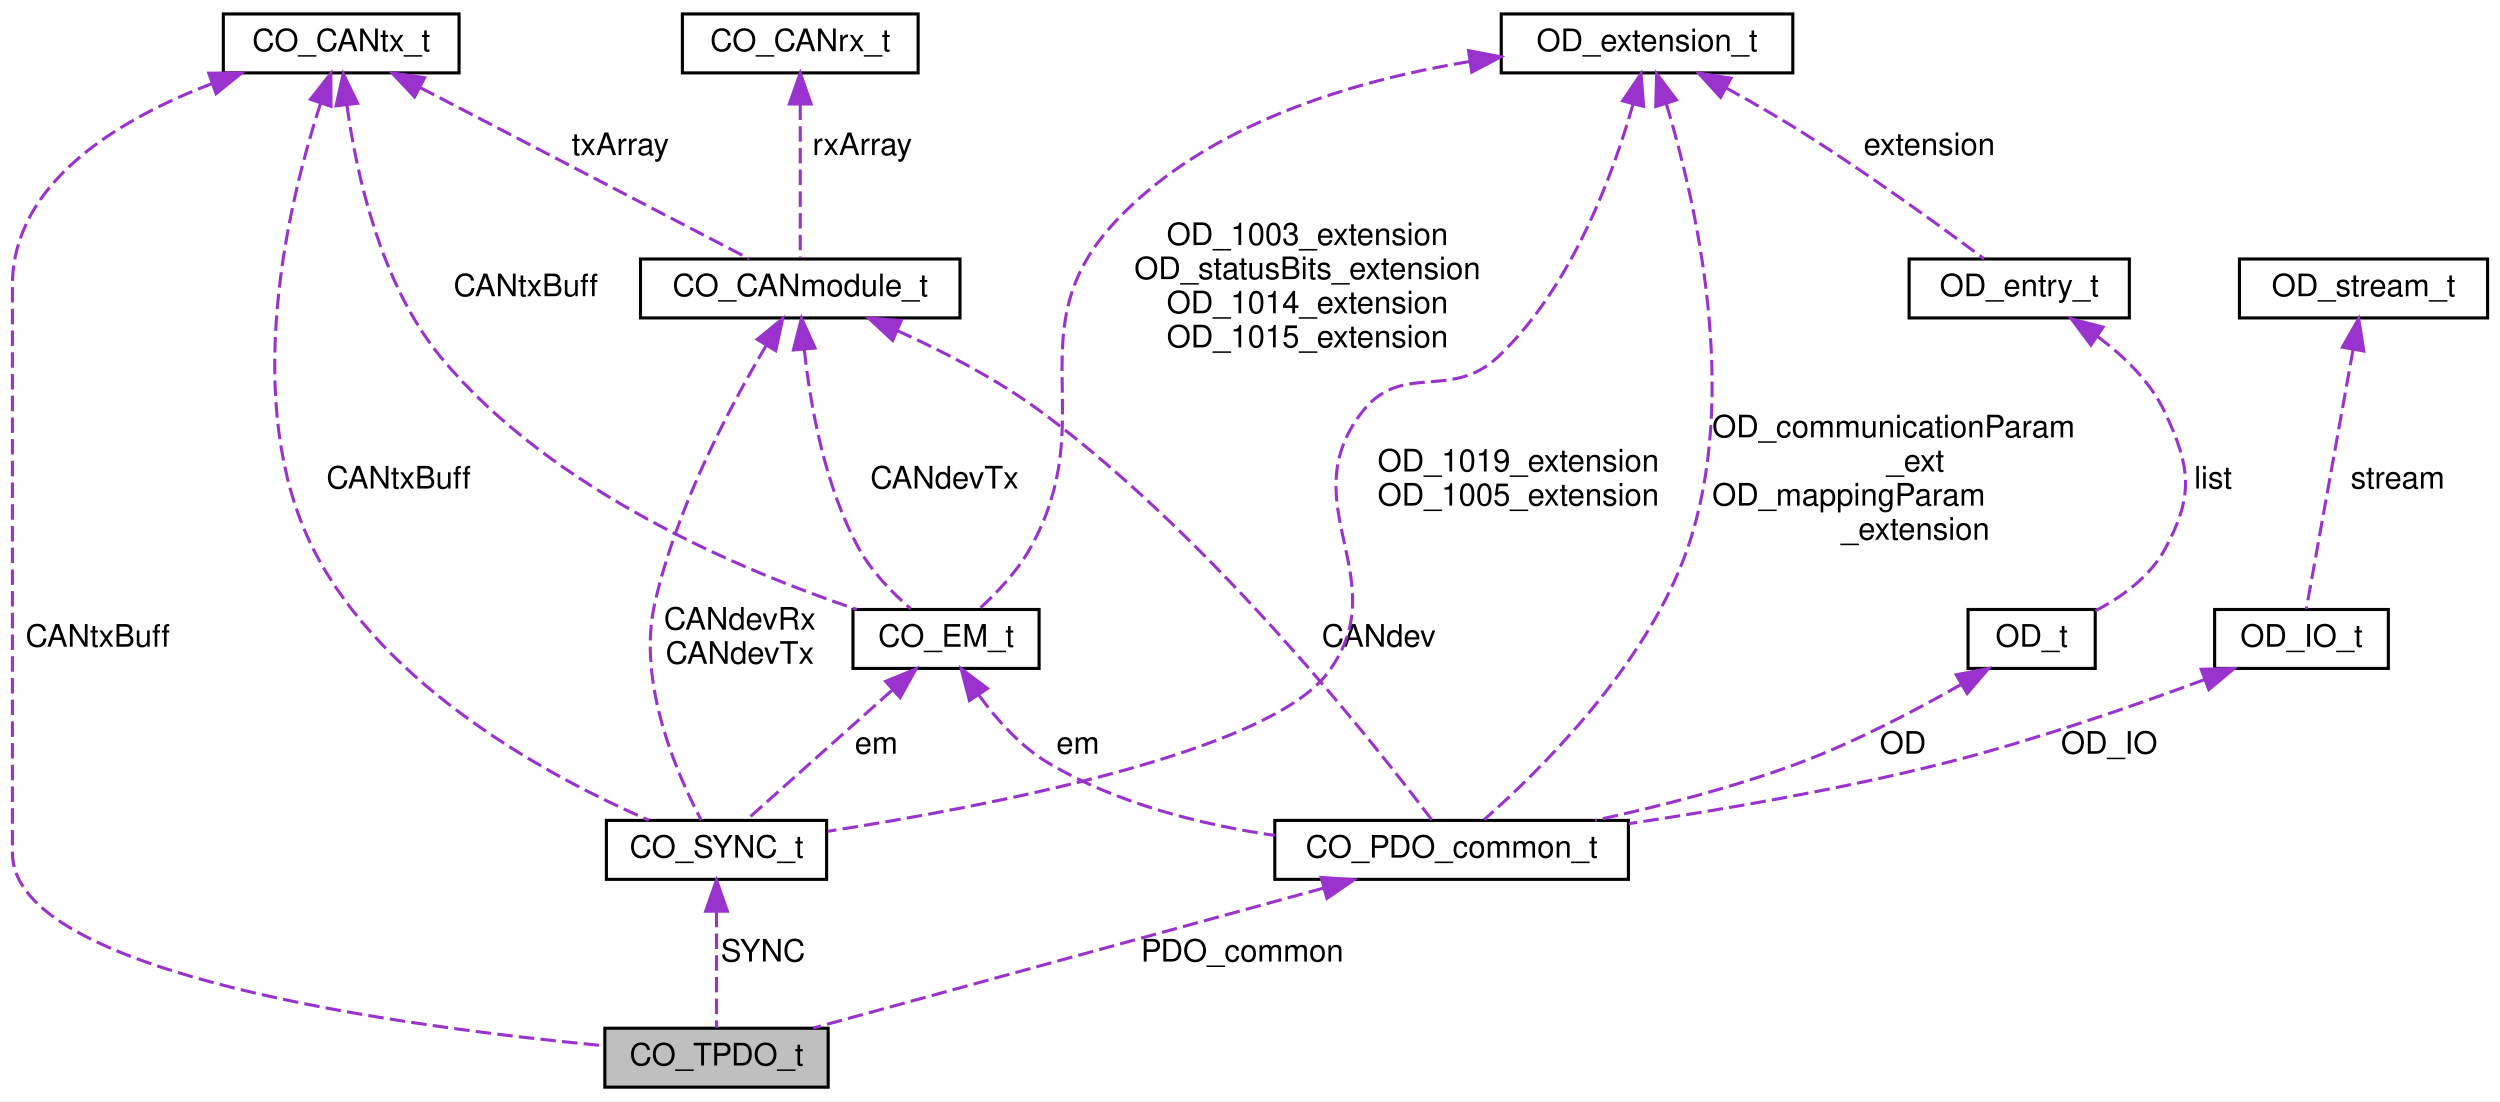
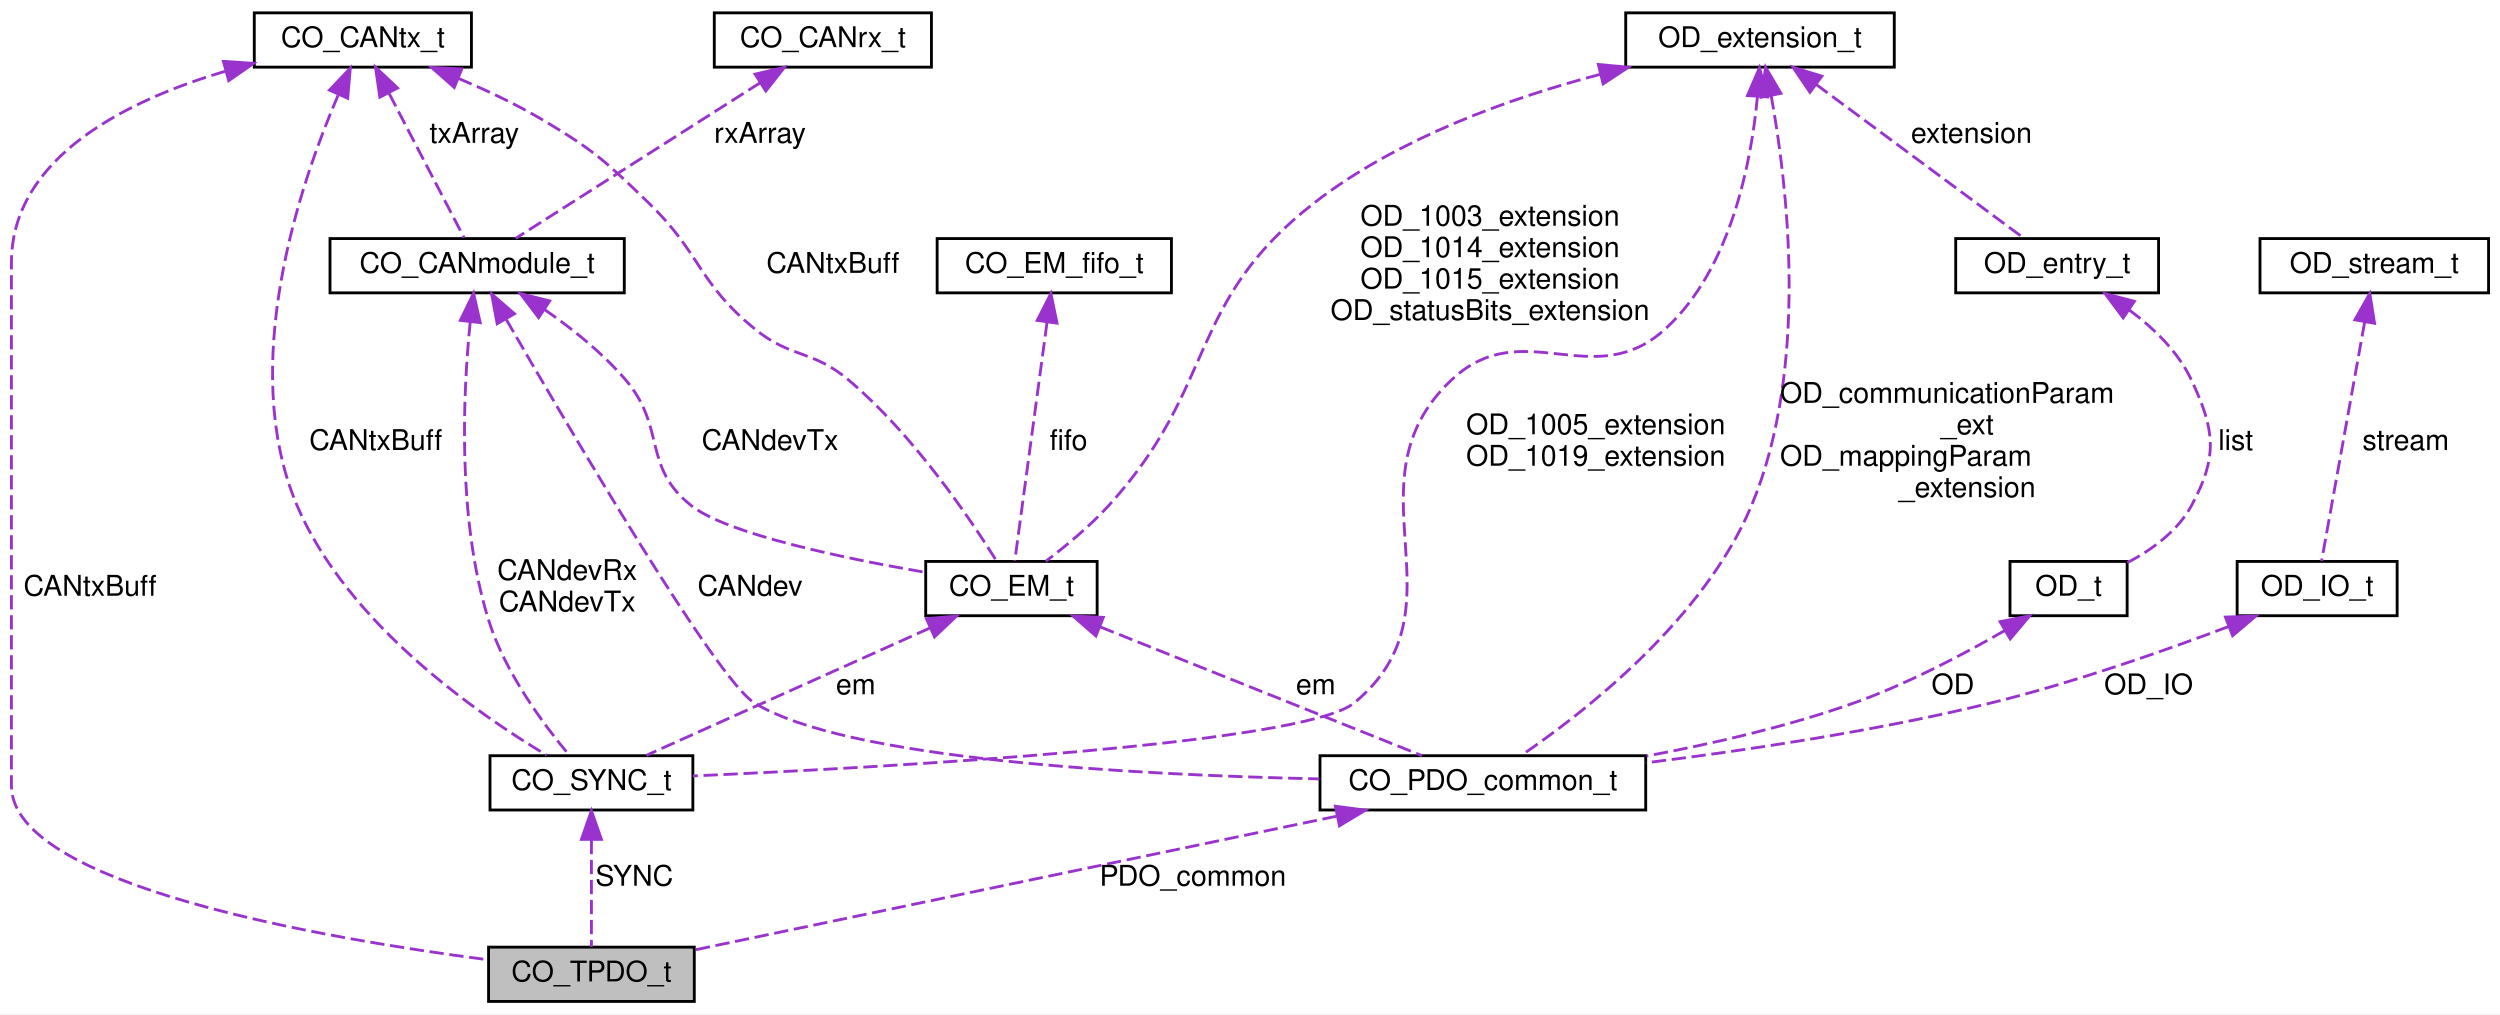
- <svg xmlns="http://www.w3.org/2000/svg" xmlns:xlink="http://www.w3.org/1999/xlink" width="806pt" height="355pt" viewBox="0.00 0.00 806.00 355.00">
+ <svg xmlns="http://www.w3.org/2000/svg" xmlns:xlink="http://www.w3.org/1999/xlink" width="875pt" height="355pt" viewBox="0.00 0.00 875.00 355.00">
  <g id="graph0" class="graph" transform="scale(1 1) rotate(0) translate(4 351)">
-     <polygon fill="white" stroke="transparent" points="-4,4 -4,-351 802,-351 802,4 -4,4" />
+     <polygon fill="white" stroke="transparent" points="-4,4 -4,-351 871,-351 871,4 -4,4" />
    <g id="node1" class="node">
      <g id="a_node1">
        <a xlink:title="TPDO object.">
-           <polygon fill="#bfbfbf" stroke="black" points="191,-0.5 191,-19.5 263,-19.5 263,-0.5 191,-0.5" />
-           <text text-anchor="middle" x="227" y="-7.5" font-family="Helvetica,sans-Serif" font-size="10.00">CO_TPDO_t</text>
+           <polygon fill="#bfbfbf" stroke="black" points="167,-0.5 167,-19.5 239,-19.5 239,-0.5 167,-0.5" />
+           <text text-anchor="middle" x="203" y="-7.5" font-family="Helvetica,sans-Serif" font-size="10.00">CO_TPDO_t</text>
        </a>
      </g>
    </g>
    <g id="node2" class="node">
      <g id="a_node2">
        <a xlink:href="structCO__SYNC__t.html" target="_top" xlink:title="SYNC producer and consumer object.">
-           <polygon fill="white" stroke="black" points="191.5,-67.5 191.5,-86.5 262.5,-86.5 262.5,-67.5 191.5,-67.5" />
-           <text text-anchor="middle" x="227" y="-74.5" font-family="Helvetica,sans-Serif" font-size="10.00">CO_SYNC_t</text>
+           <polygon fill="white" stroke="black" points="167.5,-67.5 167.5,-86.5 238.5,-86.5 238.5,-67.5 167.5,-67.5" />
+           <text text-anchor="middle" x="203" y="-74.5" font-family="Helvetica,sans-Serif" font-size="10.00">CO_SYNC_t</text>
        </a>
      </g>
    </g>
    <g id="edge1" class="edge">
-       <path fill="none" stroke="#9a32cd" stroke-dasharray="5,2" d="M227,-57.04C227,-44.67 227,-29.12 227,-19.63" />
-       <polygon fill="#9a32cd" stroke="#9a32cd" points="223.5,-57.23 227,-67.23 230.5,-57.23 223.5,-57.23" />
-       <text text-anchor="middle" x="242" y="-41" font-family="Helvetica,sans-Serif" font-size="10.00"> SYNC</text>
+       <path fill="none" stroke="#9a32cd" stroke-dasharray="5,2" d="M203,-57.04C203,-44.67 203,-29.12 203,-19.63" />
+       <polygon fill="#9a32cd" stroke="#9a32cd" points="199.5,-57.23 203,-67.23 206.5,-57.23 199.5,-57.23" />
+       <text text-anchor="middle" x="218" y="-41" font-family="Helvetica,sans-Serif" font-size="10.00"> SYNC</text>
    </g>
    <g id="node3" class="node">
      <g id="a_node3">
        <a xlink:href="structCO__EM__t.html" target="_top" xlink:title="Emergency object.">
-           <polygon fill="white" stroke="black" points="271,-135.5 271,-154.5 331,-154.5 331,-135.5 271,-135.5" />
-           <text text-anchor="middle" x="301" y="-142.5" font-family="Helvetica,sans-Serif" font-size="10.00">CO_EM_t</text>
+           <polygon fill="white" stroke="black" points="320,-135.5 320,-154.5 380,-154.5 380,-135.5 320,-135.5" />
+           <text text-anchor="middle" x="350" y="-142.5" font-family="Helvetica,sans-Serif" font-size="10.00">CO_EM_t</text>
        </a>
      </g>
    </g>
    <g id="edge2" class="edge">
-       <path fill="none" stroke="#9a32cd" stroke-dasharray="5,2" d="M283.52,-128.41C268.99,-115.45 248.81,-97.46 236.91,-86.84" />
-       <polygon fill="#9a32cd" stroke="#9a32cd" points="281.53,-131.33 291.33,-135.37 286.19,-126.1 281.53,-131.33" />
-       <text text-anchor="middle" x="278.5" y="-108" font-family="Helvetica,sans-Serif" font-size="10.00"> em</text>
+       <path fill="none" stroke="#9a32cd" stroke-dasharray="5,2" d="M321.5,-131.21C292.25,-118.07 247.54,-98 222.22,-86.63" />
+       <polygon fill="#9a32cd" stroke="#9a32cd" points="320.23,-134.47 330.78,-135.37 323.09,-128.08 320.23,-134.47" />
+       <text text-anchor="middle" x="295.5" y="-108" font-family="Helvetica,sans-Serif" font-size="10.00"> em</text>
+     </g>
+     <g id="node9" class="node">
+       <g id="a_node9">
+         <a xlink:href="structCO__PDO__common__t.html" target="_top" xlink:title="PDO object, common properties.">
+           <polygon fill="white" stroke="black" points="458,-67.5 458,-86.5 572,-86.5 572,-67.5 458,-67.5" />
+           <text text-anchor="middle" x="515" y="-74.5" font-family="Helvetica,sans-Serif" font-size="10.00">CO_PDO_common_t</text>
+         </a>
+       </g>
+     </g>
+     <g id="edge14" class="edge">
+       <path fill="none" stroke="#9a32cd" stroke-dasharray="5,2" d="M381.16,-131.54C414.07,-118.37 465.08,-97.97 493.69,-86.53" />
+       <polygon fill="#9a32cd" stroke="#9a32cd" points="379.56,-128.41 371.57,-135.37 382.16,-134.91 379.56,-128.41" />
+       <text text-anchor="middle" x="456.5" y="-108" font-family="Helvetica,sans-Serif" font-size="10.00"> em</text>
+     </g>
+     <g id="node4" class="node">
+       <g id="a_node4">
+         <a xlink:href="structCO__EM__fifo__t.html" target="_top" xlink:title="Fifo buffer for emergency producer and error history.">
+           <polygon fill="white" stroke="black" points="324,-248.5 324,-267.5 406,-267.5 406,-248.5 324,-248.5" />
+           <text text-anchor="middle" x="365" y="-255.5" font-family="Helvetica,sans-Serif" font-size="10.00">CO_EM_fifo_t</text>
+         </a>
+       </g>
+     </g>
+     <g id="edge3" class="edge">
+       <path fill="none" stroke="#9a32cd" stroke-dasharray="5,2" d="M362.46,-238.18C359.17,-213.87 353.59,-172.55 351.17,-154.67" />
+       <polygon fill="#9a32cd" stroke="#9a32cd" points="359.02,-238.85 363.82,-248.29 365.95,-237.91 359.02,-238.85" />
+       <text text-anchor="middle" x="370" y="-193.5" font-family="Helvetica,sans-Serif" font-size="10.00"> fifo</text>
+     </g>
+     <g id="node5" class="node">
+       <g id="a_node5">
+         <a xlink:href="structCO__CANtx__t.html" target="_top" xlink:title="Configuration object for CAN transmit message for specific CANopenNode Object.">
+           <polygon fill="white" stroke="black" points="85,-327.5 85,-346.5 161,-346.5 161,-327.5 85,-327.5" />
+           <text text-anchor="middle" x="123" y="-334.5" font-family="Helvetica,sans-Serif" font-size="10.00">CO_CANtx_t</text>
+         </a>
+       </g>
+     </g>
+     <g id="edge12" class="edge">
+       <path fill="none" stroke="#9a32cd" stroke-dasharray="5,2" d="M74.76,-326.05C40.3,-315.8 0,-295.92 0,-259 0,-259 0,-259 0,-76 0,-41.4 108.32,-22.67 166.71,-15.08" />
+       <polygon fill="#9a32cd" stroke="#9a32cd" points="74.19,-329.52 84.76,-328.82 76.05,-322.78 74.19,-329.52" />
+       <text text-anchor="middle" x="27.5" y="-142.5" font-family="Helvetica,sans-Serif" font-size="10.00"> CANtxBuff</text>
+     </g>
+     <g id="edge10" class="edge">
+       <path fill="none" stroke="#9a32cd" stroke-dasharray="5,2" d="M114.33,-317.66C101.02,-286.75 79.16,-222.85 100,-174 117.65,-132.63 163.14,-101.14 187.33,-86.69" />
+       <polygon fill="#9a32cd" stroke="#9a32cd" points="111.31,-319.46 118.6,-327.15 117.69,-316.59 111.31,-319.46" />
+       <text text-anchor="middle" x="127.5" y="-193.5" font-family="Helvetica,sans-Serif" font-size="10.00"> CANtxBuff</text>
+     </g>
+     <g id="edge4" class="edge">
+       <path fill="none" stroke="#9a32cd" stroke-dasharray="5,2" d="M156.49,-323.55C166.26,-319.42 176.79,-314.46 186,-309 203.98,-298.35 207.97,-294.52 223,-280 241.38,-262.25 240.22,-252.17 260,-236 272.93,-225.42 280.22,-228.77 293,-218 315.68,-198.89 335.49,-169.54 344.63,-154.92" />
+       <polygon fill="#9a32cd" stroke="#9a32cd" points="154.99,-320.38 147.05,-327.4 157.63,-326.87 154.99,-320.38" />
+       <text text-anchor="middle" x="287.5" y="-255.5" font-family="Helvetica,sans-Serif" font-size="10.00"> CANtxBuff</text>
+     </g>
+     <g id="node6" class="node">
+       <g id="a_node6">
+         <a xlink:href="structCO__CANmodule__t.html" target="_top" xlink:title="Complete CAN module object.">
+           <polygon fill="white" stroke="black" points="111.5,-248.5 111.5,-267.5 214.5,-267.5 214.5,-248.5 111.5,-248.5" />
+           <text text-anchor="middle" x="163" y="-255.5" font-family="Helvetica,sans-Serif" font-size="10.00">CO_CANmodule_t</text>
+         </a>
+       </g>
+     </g>
+     <g id="edge6" class="edge">
+       <path fill="none" stroke="#9a32cd" stroke-dasharray="5,2" d="M132.23,-318.22C140.43,-302.44 152.07,-280.04 158.42,-267.81" />
+       <polygon fill="#9a32cd" stroke="#9a32cd" points="128.94,-316.98 127.43,-327.47 135.15,-320.2 128.94,-316.98" />
+       <text text-anchor="middle" x="162" y="-301" font-family="Helvetica,sans-Serif" font-size="10.00"> txArray</text>
+     </g>
+     <g id="edge9" class="edge">
+       <path fill="none" stroke="#9a32cd" stroke-dasharray="5,2" d="M160.58,-238.31C158.08,-213.76 155.92,-169.57 167,-134 172.77,-115.46 186.47,-97.14 195.21,-86.73" />
+       <polygon fill="#9a32cd" stroke="#9a32cd" points="157.12,-238.86 161.75,-248.39 164.08,-238.06 157.12,-238.86" />
+       <text text-anchor="middle" x="194.5" y="-148" font-family="Helvetica,sans-Serif" font-size="10.00"> CANdevRx</text>
+       <text text-anchor="middle" x="194.5" y="-137" font-family="Helvetica,sans-Serif" font-size="10.00">CANdevTx</text>
+     </g>
+     <g id="edge5" class="edge">
+       <path fill="none" stroke="#9a32cd" stroke-dasharray="5,2" d="M186.54,-242.69C196.18,-236.03 206.94,-227.48 215,-218 229.29,-201.19 220.66,-187.65 238,-174 250.6,-164.08 291.2,-155.62 319.88,-150.67" />
+       <polygon fill="#9a32cd" stroke="#9a32cd" points="184.53,-239.82 178.11,-248.25 188.38,-245.66 184.53,-239.82" />
+       <text text-anchor="middle" x="265.5" y="-193.5" font-family="Helvetica,sans-Serif" font-size="10.00"> CANdevTx</text>
+     </g>
+     <g id="edge17" class="edge">
+       <path fill="none" stroke="#9a32cd" stroke-dasharray="5,2" d="M173.25,-239.08C195.39,-200.67 246.74,-113.2 260,-105 291.99,-85.2 392.87,-79.78 457.75,-78.38" />
+       <polygon fill="#9a32cd" stroke="#9a32cd" points="170.01,-237.7 168.06,-248.11 176.08,-241.19 170.01,-237.7" />
+       <text text-anchor="middle" x="258.5" y="-142.5" font-family="Helvetica,sans-Serif" font-size="10.00"> CANdev</text>
+     </g>
+     <g id="node7" class="node">
+       <g id="a_node7">
+         <a xlink:href="structCO__CANrx__t.html" target="_top" xlink:title="Configuration object for CAN received message for specific CANopenNode Object.">
+           <polygon fill="white" stroke="black" points="246,-327.5 246,-346.5 322,-346.5 322,-327.5 246,-327.5" />
+           <text text-anchor="middle" x="284" y="-334.5" font-family="Helvetica,sans-Serif" font-size="10.00">CO_CANrx_t</text>
+         </a>
+       </g>
+     </g>
+     <g id="edge7" class="edge">
+       <path fill="none" stroke="#9a32cd" stroke-dasharray="5,2" d="M262.15,-322.09C237.22,-306.23 197.22,-280.78 176.47,-267.57" />
+       <polygon fill="#9a32cd" stroke="#9a32cd" points="260.27,-325.05 270.59,-327.47 264.03,-319.14 260.27,-325.05" />
+       <text text-anchor="middle" x="262" y="-301" font-family="Helvetica,sans-Serif" font-size="10.00"> rxArray</text>
    </g>
    <g id="node8" class="node">
      <g id="a_node8">
-         <a xlink:href="structCO__PDO__common__t.html" target="_top" xlink:title="PDO object, common properties.">
-           <polygon fill="white" stroke="black" points="407,-67.5 407,-86.5 521,-86.5 521,-67.5 407,-67.5" />
-           <text text-anchor="middle" x="464" y="-74.5" font-family="Helvetica,sans-Serif" font-size="10.00">CO_PDO_common_t</text>
-         </a>
-       </g>
+         <a xlink:href="structOD__extension__t.html" target="_top" xlink:title="Extension of OD object, which can optionally be specified by application in initialization phase with...">
+           <polygon fill="white" stroke="black" points="565,-327.5 565,-346.5 659,-346.5 659,-327.5 565,-327.5" />
+           <text text-anchor="middle" x="612" y="-334.5" font-family="Helvetica,sans-Serif" font-size="10.00">OD_extension_t</text>
+         </a>
+       </g>
+     </g>
+     <g id="edge11" class="edge">
+       <path fill="none" stroke="#9a32cd" stroke-dasharray="5,2" d="M611.11,-317.29C609.01,-294.72 602.02,-257.18 579,-236 553.77,-212.79 528.92,-241.54 504,-218 465.88,-181.98 510.46,-138.37 470,-105 452.5,-90.57 307.11,-82.47 238.53,-79.42" />
+       <polygon fill="#9a32cd" stroke="#9a32cd" points="607.62,-317.56 611.82,-327.29 614.61,-317.07 607.62,-317.56" />
+       <text text-anchor="middle" x="554.5" y="-199" font-family="Helvetica,sans-Serif" font-size="10.00"> OD_1005_extension</text>
+       <text text-anchor="middle" x="554.5" y="-188" font-family="Helvetica,sans-Serif" font-size="10.00">OD_1019_extension</text>
+     </g>
+     <g id="edge8" class="edge">
+       <path fill="none" stroke="#9a32cd" stroke-dasharray="5,2" d="M555.93,-324.95C524.19,-316.59 485.14,-302.59 456,-280 410.99,-245.11 422.37,-216.08 384,-174 377.41,-166.77 368.91,-159.77 362.05,-154.58" />
+       <polygon fill="#9a32cd" stroke="#9a32cd" points="555.41,-328.43 565.96,-327.47 557.11,-321.64 555.41,-328.43" />
+       <text text-anchor="middle" x="517.5" y="-272" font-family="Helvetica,sans-Serif" font-size="10.00"> OD_1003_extension</text>
+       <text text-anchor="middle" x="517.5" y="-261" font-family="Helvetica,sans-Serif" font-size="10.00">OD_1014_extension</text>
+       <text text-anchor="middle" x="517.5" y="-250" font-family="Helvetica,sans-Serif" font-size="10.00">OD_1015_extension</text>
+       <text text-anchor="middle" x="517.5" y="-239" font-family="Helvetica,sans-Serif" font-size="10.00">OD_statusBits_extension</text>
+     </g>
+     <g id="edge21" class="edge">
+       <path fill="none" stroke="#9a32cd" stroke-dasharray="5,2" d="M615.89,-317.63C621.55,-286.62 629.33,-222.53 609,-174 592.24,-133.98 550.21,-101.44 528.48,-86.63" />
+       <polygon fill="#9a32cd" stroke="#9a32cd" points="612.45,-316.98 613.96,-327.47 619.32,-318.33 612.45,-316.98" />
+       <text text-anchor="start" x="619" y="-210" font-family="Helvetica,sans-Serif" font-size="10.00"> OD_communicationParam</text>
+       <text text-anchor="middle" x="684.5" y="-199" font-family="Helvetica,sans-Serif" font-size="10.00">_ext</text>
+       <text text-anchor="start" x="619" y="-188" font-family="Helvetica,sans-Serif" font-size="10.00">OD_mappingParam</text>
+       <text text-anchor="middle" x="684.5" y="-177" font-family="Helvetica,sans-Serif" font-size="10.00">_extension</text>
+     </g>
+     <g id="node13" class="node">
+       <g id="a_node13">
+         <a xlink:href="structOD__entry__t.html" target="_top" xlink:title="Object Dictionary entry for one OD object.">
+           <polygon fill="white" stroke="black" points="680.5,-248.5 680.5,-267.5 751.5,-267.5 751.5,-248.5 680.5,-248.5" />
+           <text text-anchor="middle" x="716" y="-255.5" font-family="Helvetica,sans-Serif" font-size="10.00">OD_entry_t</text>
+         </a>
+       </g>
+     </g>
+     <g id="edge20" class="edge">
+       <path fill="none" stroke="#9a32cd" stroke-dasharray="5,2" d="M631.63,-321.46C653.11,-305.56 686.82,-280.6 704.42,-267.57" />
+       <polygon fill="#9a32cd" stroke="#9a32cd" points="629.48,-318.7 623.53,-327.47 633.65,-324.33 629.48,-318.7" />
+       <text text-anchor="middle" x="686" y="-301" font-family="Helvetica,sans-Serif" font-size="10.00"> extension</text>
    </g>
    <g id="edge13" class="edge">
-       <path fill="none" stroke="#9a32cd" stroke-dasharray="5,2" d="M311.61,-126.86C317.31,-119.04 325.01,-110.35 334,-105 355.89,-91.98 383.1,-85.17 406.97,-81.63" />
-       <polygon fill="#9a32cd" stroke="#9a32cd" points="308.55,-125.14 305.88,-135.39 314.36,-129.04 308.55,-125.14" />
-       <text text-anchor="middle" x="343.5" y="-108" font-family="Helvetica,sans-Serif" font-size="10.00"> em</text>
-     </g>
-     <g id="node4" class="node">
-       <g id="a_node4">
-         <a xlink:href="structCO__CANtx__t.html" target="_top" xlink:title="Configuration object for CAN transmit message for specific CANopenNode Object.">
-           <polygon fill="white" stroke="black" points="68,-327.5 68,-346.5 144,-346.5 144,-327.5 68,-327.5" />
-           <text text-anchor="middle" x="106" y="-334.5" font-family="Helvetica,sans-Serif" font-size="10.00">CO_CANtx_t</text>
-         </a>
-       </g>
-     </g>
-     <g id="edge11" class="edge">
-       <path fill="none" stroke="#9a32cd" stroke-dasharray="5,2" d="M64.49,-324.11C34.78,-312.76 0,-292.35 0,-259 0,-259 0,-259 0,-76 0,-36.8 126.69,-19.89 190.78,-13.85" />
-       <polygon fill="#9a32cd" stroke="#9a32cd" points="63.31,-327.41 73.91,-327.48 65.67,-320.81 63.31,-327.41" />
-       <text text-anchor="middle" x="27.5" y="-142.5" font-family="Helvetica,sans-Serif" font-size="10.00"> CANtxBuff</text>
-     </g>
-     <g id="edge9" class="edge">
-       <path fill="none" stroke="#9a32cd" stroke-dasharray="5,2" d="M99.36,-317.71C89.15,-286.38 73.16,-221.24 97,-174 119.69,-129.04 174.47,-99.93 205.19,-86.55" />
-       <polygon fill="#9a32cd" stroke="#9a32cd" points="96.09,-318.98 102.65,-327.3 102.71,-316.71 96.09,-318.98" />
-       <text text-anchor="middle" x="124.5" y="-193.5" font-family="Helvetica,sans-Serif" font-size="10.00"> CANtxBuff</text>
-     </g>
-     <g id="edge3" class="edge">
-       <path fill="none" stroke="#9a32cd" stroke-dasharray="5,2" d="M107.86,-317C110.86,-295.26 118.57,-259.63 138,-236 173.61,-192.67 235.82,-166.74 272.22,-154.52" />
-       <polygon fill="#9a32cd" stroke="#9a32cd" points="104.35,-316.88 106.65,-327.22 111.3,-317.7 104.35,-316.88" />
-       <text text-anchor="middle" x="165.5" y="-255.5" font-family="Helvetica,sans-Serif" font-size="10.00"> CANtxBuff</text>
-     </g>
-     <g id="node5" class="node">
-       <g id="a_node5">
-         <a xlink:href="structCO__CANmodule__t.html" target="_top" xlink:title="Complete CAN module object.">
-           <polygon fill="white" stroke="black" points="202.5,-248.5 202.5,-267.5 305.5,-267.5 305.5,-248.5 202.5,-248.5" />
-           <text text-anchor="middle" x="254" y="-255.5" font-family="Helvetica,sans-Serif" font-size="10.00">CO_CANmodule_t</text>
-         </a>
-       </g>
-     </g>
-     <g id="edge5" class="edge">
-       <path fill="none" stroke="#9a32cd" stroke-dasharray="5,2" d="M131.53,-322.72C161.93,-306.9 211.81,-280.95 237.52,-267.57" />
-       <polygon fill="#9a32cd" stroke="#9a32cd" points="129.66,-319.75 122.4,-327.47 132.89,-325.95 129.66,-319.75" />
-       <text text-anchor="middle" x="196" y="-301" font-family="Helvetica,sans-Serif" font-size="10.00"> txArray</text>
-     </g>
-     <g id="edge8" class="edge">
-       <path fill="none" stroke="#9a32cd" stroke-dasharray="5,2" d="M243.04,-239.64C231.45,-220.15 213.9,-187.18 207,-156 201.38,-130.61 214.49,-100.94 222.07,-86.61" />
-       <polygon fill="#9a32cd" stroke="#9a32cd" points="240.13,-241.58 248.33,-248.28 246.1,-237.92 240.13,-241.58" />
-       <text text-anchor="middle" x="234.5" y="-148" font-family="Helvetica,sans-Serif" font-size="10.00"> CANdevRx</text>
-       <text text-anchor="middle" x="234.5" y="-137" font-family="Helvetica,sans-Serif" font-size="10.00">CANdevTx</text>
-     </g>
-     <g id="edge4" class="edge">
-       <path fill="none" stroke="#9a32cd" stroke-dasharray="5,2" d="M255.3,-238.37C257.18,-220.82 261.79,-194.27 273,-174 277.13,-166.54 283.82,-159.74 289.63,-154.71" />
-       <polygon fill="#9a32cd" stroke="#9a32cd" points="251.8,-238.17 254.41,-248.44 258.77,-238.79 251.8,-238.17" />
-       <text text-anchor="middle" x="300.5" y="-193.5" font-family="Helvetica,sans-Serif" font-size="10.00"> CANdevTx</text>
+       <path fill="none" stroke="#9a32cd" stroke-dasharray="5,2" d="M463.75,-65.32C400.56,-52.16 294.76,-30.12 239.35,-18.57" />
+       <polygon fill="#9a32cd" stroke="#9a32cd" points="463.39,-68.82 473.89,-67.44 464.81,-61.97 463.39,-68.82" />
+       <text text-anchor="middle" x="413.5" y="-41" font-family="Helvetica,sans-Serif" font-size="10.00"> PDO_common</text>
+     </g>
+     <g id="node10" class="node">
+       <g id="a_node10">
+         <a xlink:href="structOD__IO__t.html" target="_top" xlink:title="Structure for input / output on the OD variable.">
+           <polygon fill="white" stroke="black" points="779,-135.5 779,-154.5 835,-154.5 835,-135.5 779,-135.5" />
+           <text text-anchor="middle" x="807" y="-142.5" font-family="Helvetica,sans-Serif" font-size="10.00">OD_IO_t</text>
+         </a>
+       </g>
+     </g>
+     <g id="edge15" class="edge">
+       <path fill="none" stroke="#9a32cd" stroke-dasharray="5,2" d="M776.05,-131.73C753.37,-123.15 721.67,-112.02 693,-105 653.08,-95.23 607.2,-88.37 572.02,-84.01" />
+       <polygon fill="#9a32cd" stroke="#9a32cd" points="774.9,-135.03 785.49,-135.35 777.41,-128.5 774.9,-135.03" />
+       <text text-anchor="middle" x="748" y="-108" font-family="Helvetica,sans-Serif" font-size="10.00"> OD_IO</text>
+     </g>
+     <g id="node11" class="node">
+       <g id="a_node11">
+         <a xlink:href="structOD__stream__t.html" target="_top" xlink:title="IO stream structure, used for read/write access to OD variable, part of OD_IO_t.">
+           <polygon fill="white" stroke="black" points="787,-248.5 787,-267.5 867,-267.5 867,-248.5 787,-248.5" />
+           <text text-anchor="middle" x="827" y="-255.5" font-family="Helvetica,sans-Serif" font-size="10.00">OD_stream_t</text>
+         </a>
+       </g>
    </g>
    <g id="edge16" class="edge">
-       <path fill="none" stroke="#9a32cd" stroke-dasharray="5,2" d="M285.33,-244.39C300.18,-237.67 317.75,-228.6 332,-218 387.76,-176.55 440.05,-110.03 457.7,-86.55" />
-       <polygon fill="#9a32cd" stroke="#9a32cd" points="283.78,-241.25 276.02,-248.46 286.58,-247.66 283.78,-241.25" />
-       <text text-anchor="middle" x="440.5" y="-142.5" font-family="Helvetica,sans-Serif" font-size="10.00"> CANdev</text>
-     </g>
-     <g id="node6" class="node">
-       <g id="a_node6">
-         <a xlink:href="structCO__CANrx__t.html" target="_top" xlink:title="Configuration object for CAN received message for specific CANopenNode Object.">
-           <polygon fill="white" stroke="black" points="216,-327.5 216,-346.5 292,-346.5 292,-327.5 216,-327.5" />
-           <text text-anchor="middle" x="254" y="-334.5" font-family="Helvetica,sans-Serif" font-size="10.00">CO_CANrx_t</text>
-         </a>
-       </g>
-     </g>
-     <g id="edge6" class="edge">
-       <path fill="none" stroke="#9a32cd" stroke-dasharray="5,2" d="M254,-317.31C254,-301.59 254,-279.81 254,-267.81" />
-       <polygon fill="#9a32cd" stroke="#9a32cd" points="250.5,-317.47 254,-327.47 257.5,-317.47 250.5,-317.47" />
-       <text text-anchor="middle" x="274" y="-301" font-family="Helvetica,sans-Serif" font-size="10.00"> rxArray</text>
-     </g>
-     <g id="node7" class="node">
-       <g id="a_node7">
-         <a xlink:href="structOD__extension__t.html" target="_top" xlink:title="Extension of OD object, which can optionally be specified by application in initialization phase with...">
-           <polygon fill="white" stroke="black" points="480,-327.5 480,-346.5 574,-346.5 574,-327.5 480,-327.5" />
-           <text text-anchor="middle" x="527" y="-334.5" font-family="Helvetica,sans-Serif" font-size="10.00">OD_extension_t</text>
-         </a>
-       </g>
-     </g>
-     <g id="edge10" class="edge">
-       <path fill="none" stroke="#9a32cd" stroke-dasharray="5,2" d="M522.48,-317.42C516.21,-295.29 502.86,-258.49 479,-236 463.62,-221.51 447.89,-234.74 435,-218 412.02,-188.17 446.67,-164.06 424,-134 404.62,-108.31 314.17,-90.95 262.83,-82.99" />
-       <polygon fill="#9a32cd" stroke="#9a32cd" points="519.14,-318.47 525.07,-327.24 525.91,-316.68 519.14,-318.47" />
-       <text text-anchor="middle" x="485.5" y="-199" font-family="Helvetica,sans-Serif" font-size="10.00"> OD_1019_extension</text>
-       <text text-anchor="middle" x="485.5" y="-188" font-family="Helvetica,sans-Serif" font-size="10.00">OD_1005_extension</text>
-     </g>
-     <g id="edge7" class="edge">
-       <path fill="none" stroke="#9a32cd" stroke-dasharray="5,2" d="M469.63,-331.14C432.35,-325 385.39,-311.16 356,-280 322.56,-244.56 351.9,-216.46 328,-174 323.83,-166.59 317.22,-159.69 311.59,-154.59" />
-       <polygon fill="#9a32cd" stroke="#9a32cd" points="469.46,-334.66 479.86,-332.68 470.49,-327.73 469.46,-334.66" />
-       <text text-anchor="middle" x="417.5" y="-272" font-family="Helvetica,sans-Serif" font-size="10.00"> OD_1003_extension</text>
-       <text text-anchor="middle" x="417.5" y="-261" font-family="Helvetica,sans-Serif" font-size="10.00">OD_statusBits_extension</text>
-       <text text-anchor="middle" x="417.5" y="-250" font-family="Helvetica,sans-Serif" font-size="10.00">OD_1014_extension</text>
-       <text text-anchor="middle" x="417.5" y="-239" font-family="Helvetica,sans-Serif" font-size="10.00">OD_1015_extension</text>
-     </g>
-     <g id="edge20" class="edge">
-       <path fill="none" stroke="#9a32cd" stroke-dasharray="5,2" d="M533.23,-317.47C542.55,-286.72 557.26,-223.6 540,-174 526.87,-136.26 492.04,-102.17 474.46,-86.73" />
-       <polygon fill="#9a32cd" stroke="#9a32cd" points="529.82,-316.66 530.11,-327.26 536.49,-318.79 529.82,-316.66" />
-       <text text-anchor="start" x="548" y="-210" font-family="Helvetica,sans-Serif" font-size="10.00"> OD_communicationParam</text>
-       <text text-anchor="middle" x="613.5" y="-199" font-family="Helvetica,sans-Serif" font-size="10.00">_ext</text>
-       <text text-anchor="start" x="548" y="-188" font-family="Helvetica,sans-Serif" font-size="10.00">OD_mappingParam</text>
-       <text text-anchor="middle" x="613.5" y="-177" font-family="Helvetica,sans-Serif" font-size="10.00">_extension</text>
+       <path fill="none" stroke="#9a32cd" stroke-dasharray="5,2" d="M823.61,-238.18C819.23,-213.87 811.78,-172.55 808.56,-154.67" />
+       <polygon fill="#9a32cd" stroke="#9a32cd" points="820.21,-239.07 825.43,-248.29 827.1,-237.83 820.21,-239.07" />
+       <text text-anchor="middle" x="838" y="-193.5" font-family="Helvetica,sans-Serif" font-size="10.00"> stream</text>
    </g>
    <g id="node12" class="node">
      <g id="a_node12">
-         <a xlink:href="structOD__entry__t.html" target="_top" xlink:title="Object Dictionary entry for one OD object.">
-           <polygon fill="white" stroke="black" points="611.5,-248.5 611.5,-267.5 682.5,-267.5 682.5,-248.5 611.5,-248.5" />
-           <text text-anchor="middle" x="647" y="-255.5" font-family="Helvetica,sans-Serif" font-size="10.00">OD_entry_t</text>
-         </a>
-       </g>
+         <a xlink:href="structOD__t.html" target="_top" xlink:title="Object Dictionary.">
+           <polygon fill="white" stroke="black" points="699.5,-135.5 699.5,-154.5 740.5,-154.5 740.5,-135.5 699.5,-135.5" />
+           <text text-anchor="middle" x="720" y="-142.5" font-family="Helvetica,sans-Serif" font-size="10.00">OD_t</text>
+         </a>
+       </g>
+     </g>
+     <g id="edge18" class="edge">
+       <path fill="none" stroke="#9a32cd" stroke-dasharray="5,2" d="M697.66,-130.31C683.12,-121.93 663.49,-111.58 645,-105 621.77,-96.72 595.24,-90.65 572.24,-86.38" />
+       <polygon fill="#9a32cd" stroke="#9a32cd" points="696.03,-133.41 706.42,-135.48 699.58,-127.38 696.03,-133.41" />
+       <text text-anchor="middle" x="679.5" y="-108" font-family="Helvetica,sans-Serif" font-size="10.00"> OD</text>
    </g>
    <g id="edge19" class="edge">
-       <path fill="none" stroke="#9a32cd" stroke-dasharray="5,2" d="M552.49,-322.65C560.15,-318.45 568.5,-313.68 576,-309 597.73,-295.42 621.91,-277.82 635.7,-267.54" />
-       <polygon fill="#9a32cd" stroke="#9a32cd" points="550.73,-319.62 543.59,-327.44 554.06,-325.78 550.73,-319.62" />
-       <text text-anchor="middle" x="618" y="-301" font-family="Helvetica,sans-Serif" font-size="10.00"> extension</text>
-     </g>
-     <g id="edge12" class="edge">
-       <path fill="none" stroke="#9a32cd" stroke-dasharray="5,2" d="M422.7,-64.67C375.83,-51.82 300.44,-31.14 258.22,-19.56" />
-       <polygon fill="#9a32cd" stroke="#9a32cd" points="421.96,-68.1 432.53,-67.37 423.81,-61.35 421.96,-68.1" />
-       <text text-anchor="middle" x="396.5" y="-41" font-family="Helvetica,sans-Serif" font-size="10.00"> PDO_common</text>
-     </g>
-     <g id="node9" class="node">
-       <g id="a_node9">
-         <a xlink:href="structOD__IO__t.html" target="_top" xlink:title="Structure for input / output on the OD variable.">
-           <polygon fill="white" stroke="black" points="710,-135.5 710,-154.5 766,-154.5 766,-135.5 710,-135.5" />
-           <text text-anchor="middle" x="738" y="-142.5" font-family="Helvetica,sans-Serif" font-size="10.00">OD_IO_t</text>
-         </a>
-       </g>
-     </g>
-     <g id="edge14" class="edge">
-       <path fill="none" stroke="#9a32cd" stroke-dasharray="5,2" d="M706.73,-131.89C683.83,-123.39 651.84,-112.29 623,-105 589.61,-96.56 551.6,-90 521.12,-85.46" />
-       <polygon fill="#9a32cd" stroke="#9a32cd" points="705.67,-135.23 716.26,-135.47 708.13,-128.68 705.67,-135.23" />
-       <text text-anchor="middle" x="676" y="-108" font-family="Helvetica,sans-Serif" font-size="10.00"> OD_IO</text>
-     </g>
-     <g id="node10" class="node">
-       <g id="a_node10">
-         <a xlink:href="structOD__stream__t.html" target="_top" xlink:title="IO stream structure, used for read/write access to OD variable, part of OD_IO_t.">
-           <polygon fill="white" stroke="black" points="718,-248.5 718,-267.5 798,-267.5 798,-248.5 718,-248.5" />
-           <text text-anchor="middle" x="758" y="-255.5" font-family="Helvetica,sans-Serif" font-size="10.00">OD_stream_t</text>
-         </a>
-       </g>
-     </g>
-     <g id="edge15" class="edge">
-       <path fill="none" stroke="#9a32cd" stroke-dasharray="5,2" d="M754.61,-238.18C750.23,-213.87 742.78,-172.55 739.56,-154.67" />
-       <polygon fill="#9a32cd" stroke="#9a32cd" points="751.21,-239.07 756.43,-248.29 758.1,-237.83 751.21,-239.07" />
-       <text text-anchor="middle" x="769" y="-193.5" font-family="Helvetica,sans-Serif" font-size="10.00"> stream</text>
-     </g>
-     <g id="node11" class="node">
-       <g id="a_node11">
-         <a xlink:href="structOD__t.html" target="_top" xlink:title="Object Dictionary.">
-           <polygon fill="white" stroke="black" points="630.5,-135.5 630.5,-154.5 671.5,-154.5 671.5,-135.5 630.5,-135.5" />
-           <text text-anchor="middle" x="651" y="-142.5" font-family="Helvetica,sans-Serif" font-size="10.00">OD_t</text>
-         </a>
-       </g>
-     </g>
-     <g id="edge17" class="edge">
-       <path fill="none" stroke="#9a32cd" stroke-dasharray="5,2" d="M628.32,-130.36C613.78,-122.08 594.27,-111.83 576,-105 554.93,-97.11 530.74,-90.95 510.26,-86.51" />
-       <polygon fill="#9a32cd" stroke="#9a32cd" points="626.69,-133.46 637.1,-135.46 630.21,-127.41 626.69,-133.46" />
-       <text text-anchor="middle" x="609.5" y="-108" font-family="Helvetica,sans-Serif" font-size="10.00"> OD</text>
-     </g>
-     <g id="edge18" class="edge">
-       <path fill="none" stroke="#9a32cd" stroke-dasharray="5,2" d="M672.2,-242.54C680.76,-236.21 689.33,-227.93 694,-218 702.31,-200.3 703.32,-191.19 694,-174 689.16,-165.07 680.1,-158.54 671.55,-154.05" />
-       <polygon fill="#9a32cd" stroke="#9a32cd" points="670.12,-239.73 663.79,-248.22 674.03,-245.53 670.12,-239.73" />
-       <text text-anchor="middle" x="709.5" y="-193.5" font-family="Helvetica,sans-Serif" font-size="10.00"> list</text>
+       <path fill="none" stroke="#9a32cd" stroke-dasharray="5,2" d="M741.2,-242.54C749.76,-236.21 758.33,-227.93 763,-218 771.31,-200.3 772.32,-191.19 763,-174 758.16,-165.07 749.1,-158.54 740.55,-154.05" />
+       <polygon fill="#9a32cd" stroke="#9a32cd" points="739.12,-239.73 732.79,-248.22 743.03,-245.53 739.12,-239.73" />
+       <text text-anchor="middle" x="778.5" y="-193.5" font-family="Helvetica,sans-Serif" font-size="10.00"> list</text>
    </g>
  </g>
</svg>
